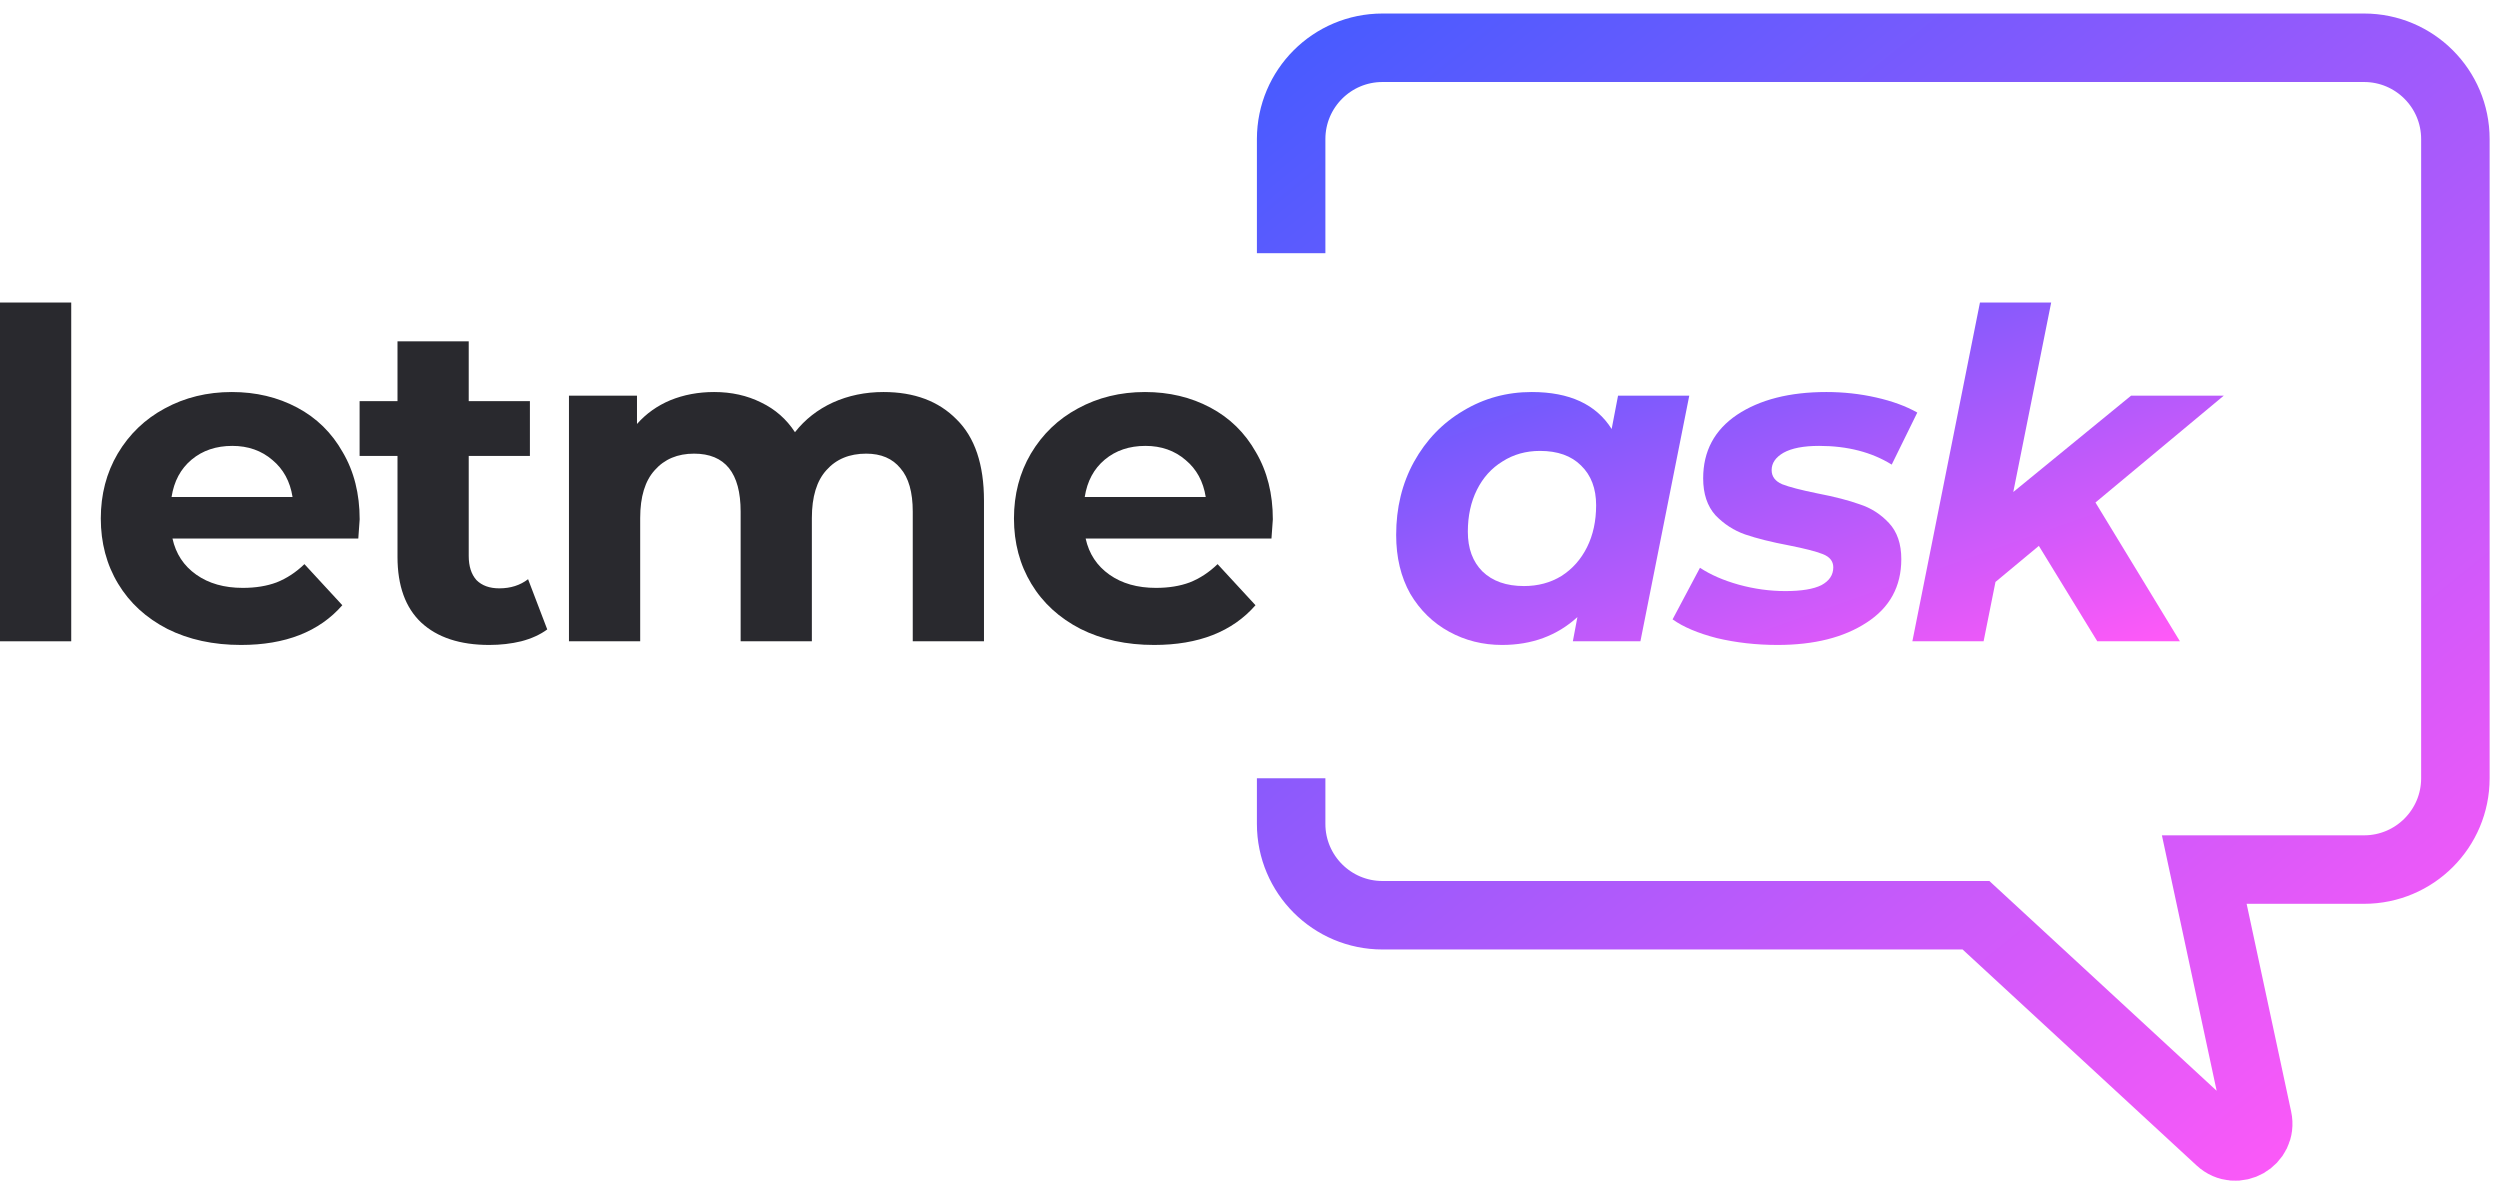
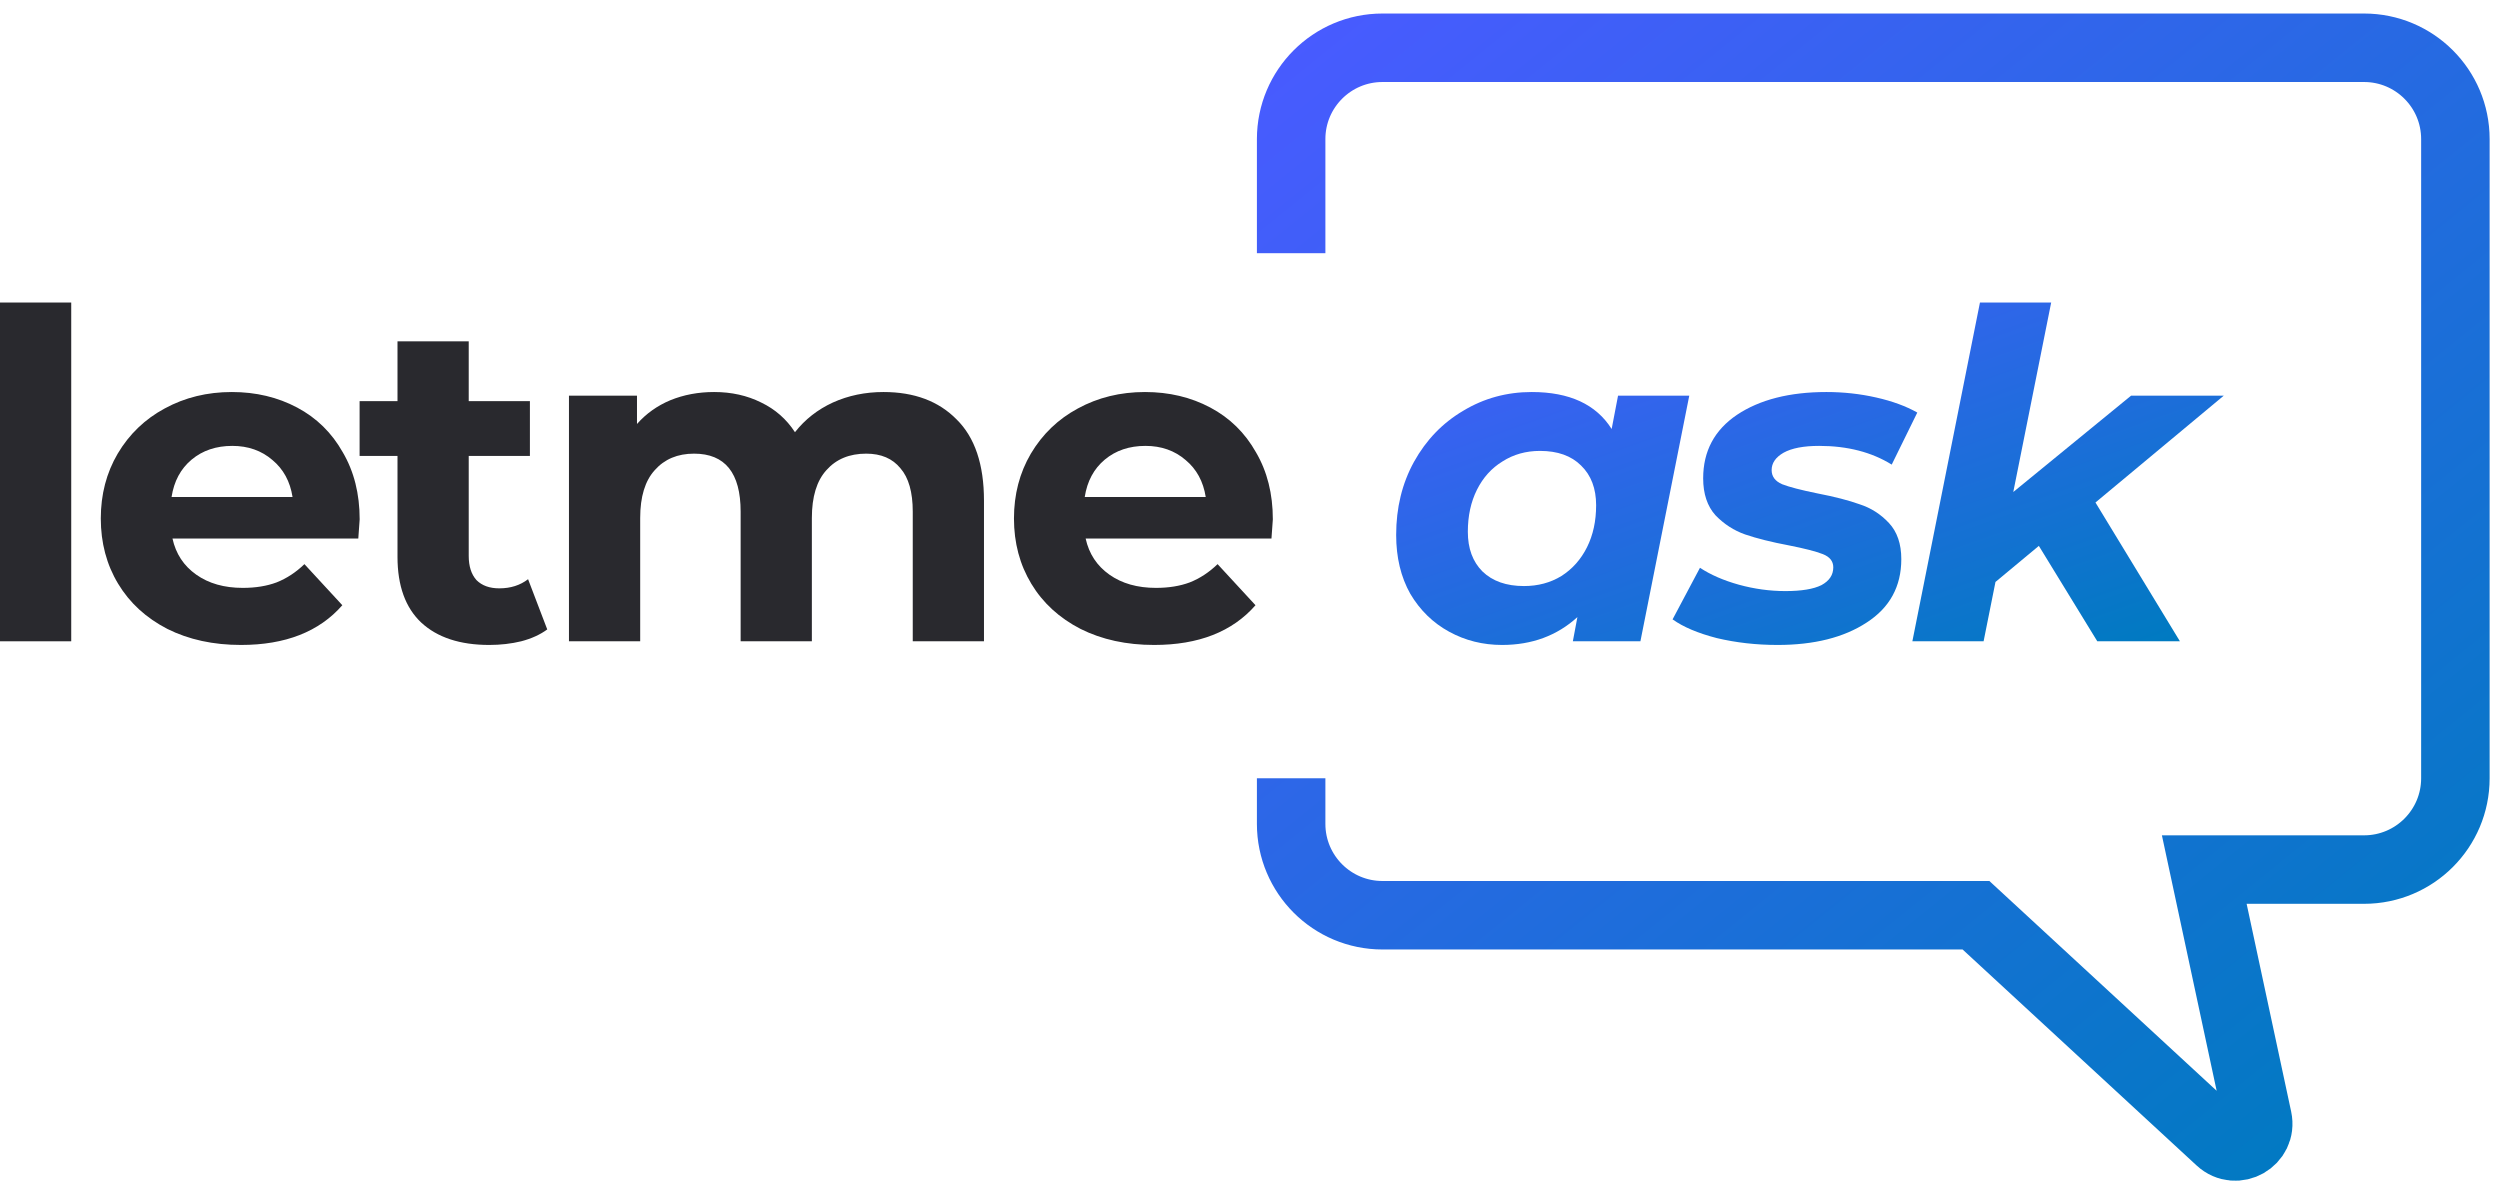
<svg xmlns="http://www.w3.org/2000/svg" width="157" height="75" viewBox="0 0 157 75" fill="none">
  <path d="M0 18.999H4.473V40.273H0V18.999Z" fill="#29292E" />
  <path d="M22.587 32.618C22.587 32.675 22.558 33.077 22.501 33.822H10.832C11.042 34.778 11.539 35.533 12.323 36.087C13.106 36.642 14.081 36.919 15.247 36.919C16.05 36.919 16.757 36.804 17.369 36.575C18 36.326 18.583 35.944 19.118 35.428L21.498 38.008C20.045 39.671 17.923 40.503 15.133 40.503C13.393 40.503 11.854 40.168 10.516 39.499C9.178 38.811 8.146 37.865 7.42 36.661C6.693 35.457 6.33 34.09 6.33 32.561C6.33 31.051 6.684 29.694 7.391 28.489C8.117 27.266 9.102 26.32 10.344 25.651C11.606 24.963 13.011 24.619 14.559 24.619C16.069 24.619 17.436 24.944 18.659 25.593C19.883 26.243 20.838 27.18 21.526 28.403C22.234 29.608 22.587 31.012 22.587 32.618ZM14.588 28.002C13.575 28.002 12.724 28.289 12.036 28.862C11.348 29.436 10.927 30.219 10.774 31.213H18.372C18.22 30.238 17.799 29.464 17.111 28.891C16.423 28.298 15.582 28.002 14.588 28.002Z" fill="#29292E" />
  <path d="M34.367 39.528C33.928 39.853 33.383 40.102 32.733 40.273C32.102 40.426 31.433 40.503 30.726 40.503C28.891 40.503 27.467 40.035 26.454 39.098C25.46 38.161 24.963 36.785 24.963 34.969V28.633H22.583V25.192H24.963V21.436H29.436V25.192H33.278V28.633H29.436V34.912C29.436 35.562 29.598 36.068 29.923 36.431C30.267 36.776 30.745 36.948 31.357 36.948C32.064 36.948 32.666 36.756 33.163 36.374L34.367 39.528Z" fill="#29292E" />
  <path d="M55.486 24.619C57.417 24.619 58.946 25.192 60.074 26.339C61.221 27.467 61.794 29.168 61.794 31.443V40.273H57.321V32.131C57.321 30.907 57.063 29.999 56.547 29.407C56.05 28.795 55.333 28.489 54.397 28.489C53.345 28.489 52.514 28.833 51.902 29.522C51.291 30.191 50.985 31.194 50.985 32.532V40.273H46.512V32.131C46.512 29.703 45.537 28.489 43.587 28.489C42.555 28.489 41.733 28.833 41.122 29.522C40.51 30.191 40.204 31.194 40.204 32.532V40.273H35.731V24.848H40.003V26.626C40.577 25.976 41.275 25.479 42.096 25.135C42.938 24.791 43.855 24.619 44.849 24.619C45.938 24.619 46.923 24.838 47.802 25.278C48.681 25.699 49.389 26.32 49.924 27.142C50.555 26.339 51.348 25.718 52.304 25.278C53.279 24.838 54.339 24.619 55.486 24.619Z" fill="#29292E" />
  <path d="M79.934 32.618C79.934 32.675 79.906 33.077 79.848 33.822H68.179C68.389 34.778 68.886 35.533 69.67 36.087C70.454 36.642 71.428 36.919 72.594 36.919C73.397 36.919 74.104 36.804 74.716 36.575C75.347 36.326 75.93 35.944 76.465 35.428L78.845 38.008C77.392 39.671 75.27 40.503 72.48 40.503C70.74 40.503 69.201 40.168 67.864 39.499C66.525 38.811 65.493 37.865 64.767 36.661C64.041 35.457 63.677 34.09 63.677 32.561C63.677 31.051 64.031 29.694 64.738 28.489C65.465 27.266 66.449 26.32 67.692 25.651C68.953 24.963 70.358 24.619 71.906 24.619C73.416 24.619 74.783 24.944 76.006 25.593C77.23 26.243 78.185 27.18 78.874 28.403C79.581 29.608 79.934 31.012 79.934 32.618ZM71.935 28.002C70.922 28.002 70.071 28.289 69.383 28.862C68.695 29.436 68.275 30.219 68.121 31.213H75.72C75.567 30.238 75.146 29.464 74.458 28.891C73.77 28.298 72.929 28.002 71.935 28.002Z" fill="#29292E" />
  <path d="M106.086 24.848L103.018 40.273H98.775L99.061 38.754C97.781 39.92 96.204 40.503 94.331 40.503C93.126 40.503 92.018 40.226 91.005 39.671C89.992 39.117 89.179 38.324 88.567 37.292C87.975 36.24 87.679 35.007 87.679 33.593C87.679 31.892 88.051 30.363 88.797 29.006C89.561 27.629 90.594 26.559 91.894 25.794C93.193 25.011 94.627 24.619 96.194 24.619C98.564 24.619 100.237 25.393 101.212 26.941L101.613 24.848H106.086ZM95.707 36.804C96.586 36.804 97.37 36.594 98.058 36.173C98.746 35.734 99.281 35.132 99.664 34.367C100.046 33.602 100.237 32.723 100.237 31.729C100.237 30.678 99.922 29.846 99.291 29.235C98.679 28.623 97.819 28.317 96.71 28.317C95.831 28.317 95.047 28.537 94.359 28.977C93.671 29.397 93.136 29.99 92.754 30.754C92.371 31.519 92.18 32.398 92.18 33.392C92.18 34.444 92.486 35.275 93.098 35.887C93.728 36.498 94.598 36.804 95.707 36.804Z" fill="url(#paint0_linear)" />
  <path d="M111.632 40.503C110.294 40.503 109.023 40.359 107.819 40.073C106.634 39.767 105.707 39.375 105.038 38.897L106.758 35.657C107.427 36.097 108.239 36.451 109.195 36.718C110.17 36.986 111.145 37.12 112.119 37.12C113.133 37.12 113.888 36.995 114.385 36.747C114.882 36.479 115.13 36.106 115.13 35.629C115.13 35.246 114.91 34.969 114.471 34.797C114.031 34.625 113.324 34.444 112.349 34.252C111.24 34.042 110.323 33.813 109.596 33.564C108.889 33.316 108.268 32.914 107.733 32.36C107.217 31.787 106.959 31.012 106.959 30.038C106.959 28.336 107.666 27.008 109.08 26.052C110.514 25.096 112.387 24.619 114.7 24.619C115.77 24.619 116.812 24.733 117.825 24.963C118.838 25.192 119.698 25.508 120.406 25.909L118.8 29.177C117.538 28.394 116.019 28.002 114.241 28.002C113.266 28.002 112.521 28.145 112.005 28.432C111.508 28.719 111.259 29.082 111.259 29.522C111.259 29.923 111.479 30.219 111.919 30.41C112.358 30.582 113.094 30.774 114.127 30.984C115.216 31.194 116.105 31.424 116.793 31.672C117.5 31.901 118.112 32.293 118.628 32.847C119.144 33.402 119.402 34.157 119.402 35.113C119.402 36.833 118.676 38.161 117.223 39.098C115.79 40.035 113.926 40.503 111.632 40.503Z" fill="url(#paint1_linear)" />
  <path d="M131.595 31.557L136.899 40.273H131.71L128.04 34.281L125.316 36.546L124.57 40.273H120.097L124.341 18.999H128.814L126.434 30.898L133.831 24.848H139.652L131.595 31.557Z" fill="url(#paint2_linear)" />
  <path d="M81.084 15.902V8.734C81.084 5.567 83.652 3 86.819 3H148.463C151.63 3 154.198 5.567 154.198 8.734V48.875C154.198 52.042 151.63 54.609 148.463 54.609H138.428L141.782 70.26C142.075 71.628 140.436 72.563 139.408 71.614L124.092 57.477H86.819C83.652 57.477 81.084 54.909 81.084 51.742V48.875" stroke="url(#paint3_linear)" stroke-width="4.301" />
  <defs>
    <linearGradient id="paint0_linear" x1="87.679" y1="18.999" x2="99.758" y2="53.111" gradientUnits="userSpaceOnUse">
      <stop stop-color="#485BFF" />
-       <stop offset="1" stop-color="#FF59F8" />
+       <stop offset="1" stop-color="#007ac1" />
    </linearGradient>
    <linearGradient id="paint1_linear" x1="87.679" y1="18.999" x2="99.758" y2="53.111" gradientUnits="userSpaceOnUse">
      <stop stop-color="#485BFF" />
-       <stop offset="1" stop-color="#FF59F8" />
+       <stop offset="1" stop-color="#007ac1" />
    </linearGradient>
    <linearGradient id="paint2_linear" x1="87.679" y1="18.999" x2="99.758" y2="53.111" gradientUnits="userSpaceOnUse">
      <stop stop-color="#485BFF" />
-       <stop offset="1" stop-color="#FF59F8" />
+       <stop offset="1" stop-color="#007ac1" />
    </linearGradient>
    <linearGradient id="paint3_linear" x1="81.084" y1="3" x2="141.295" y2="77.547" gradientUnits="userSpaceOnUse">
      <stop stop-color="#485BFF" />
-       <stop offset="1" stop-color="#FF59F8" />
+       <stop offset="1" stop-color="#007ac1" />
    </linearGradient>
  </defs>
</svg>
